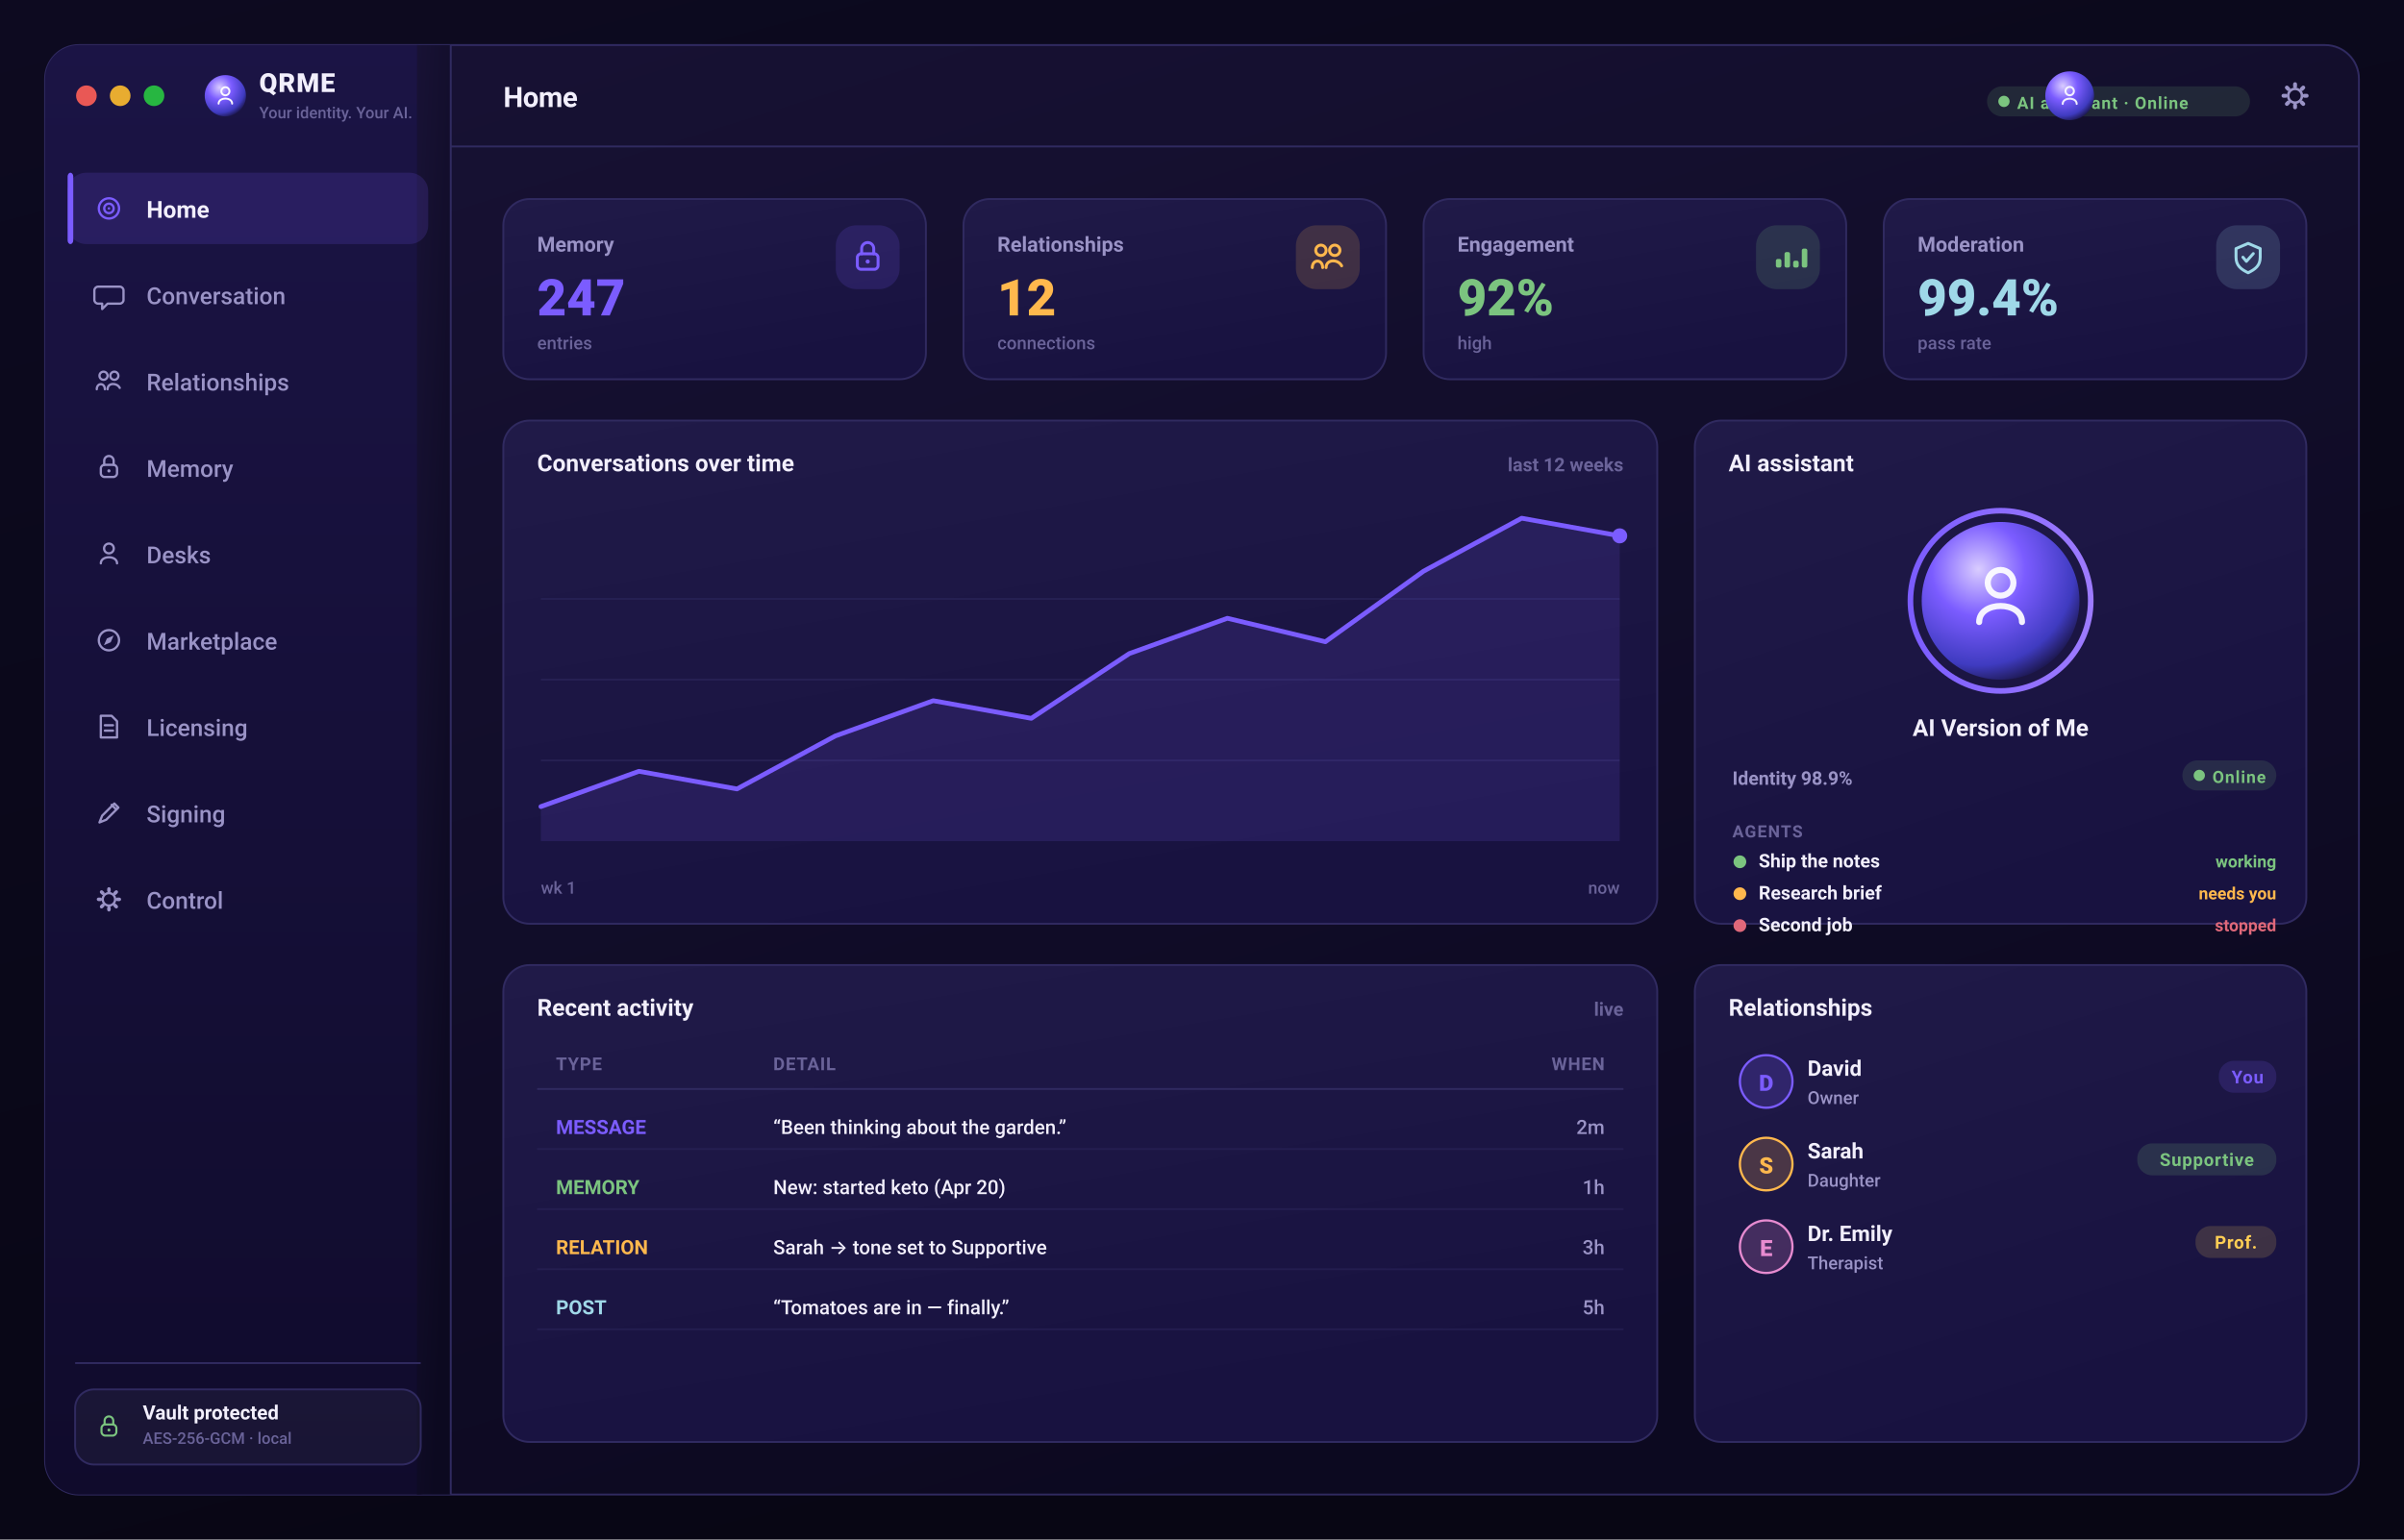
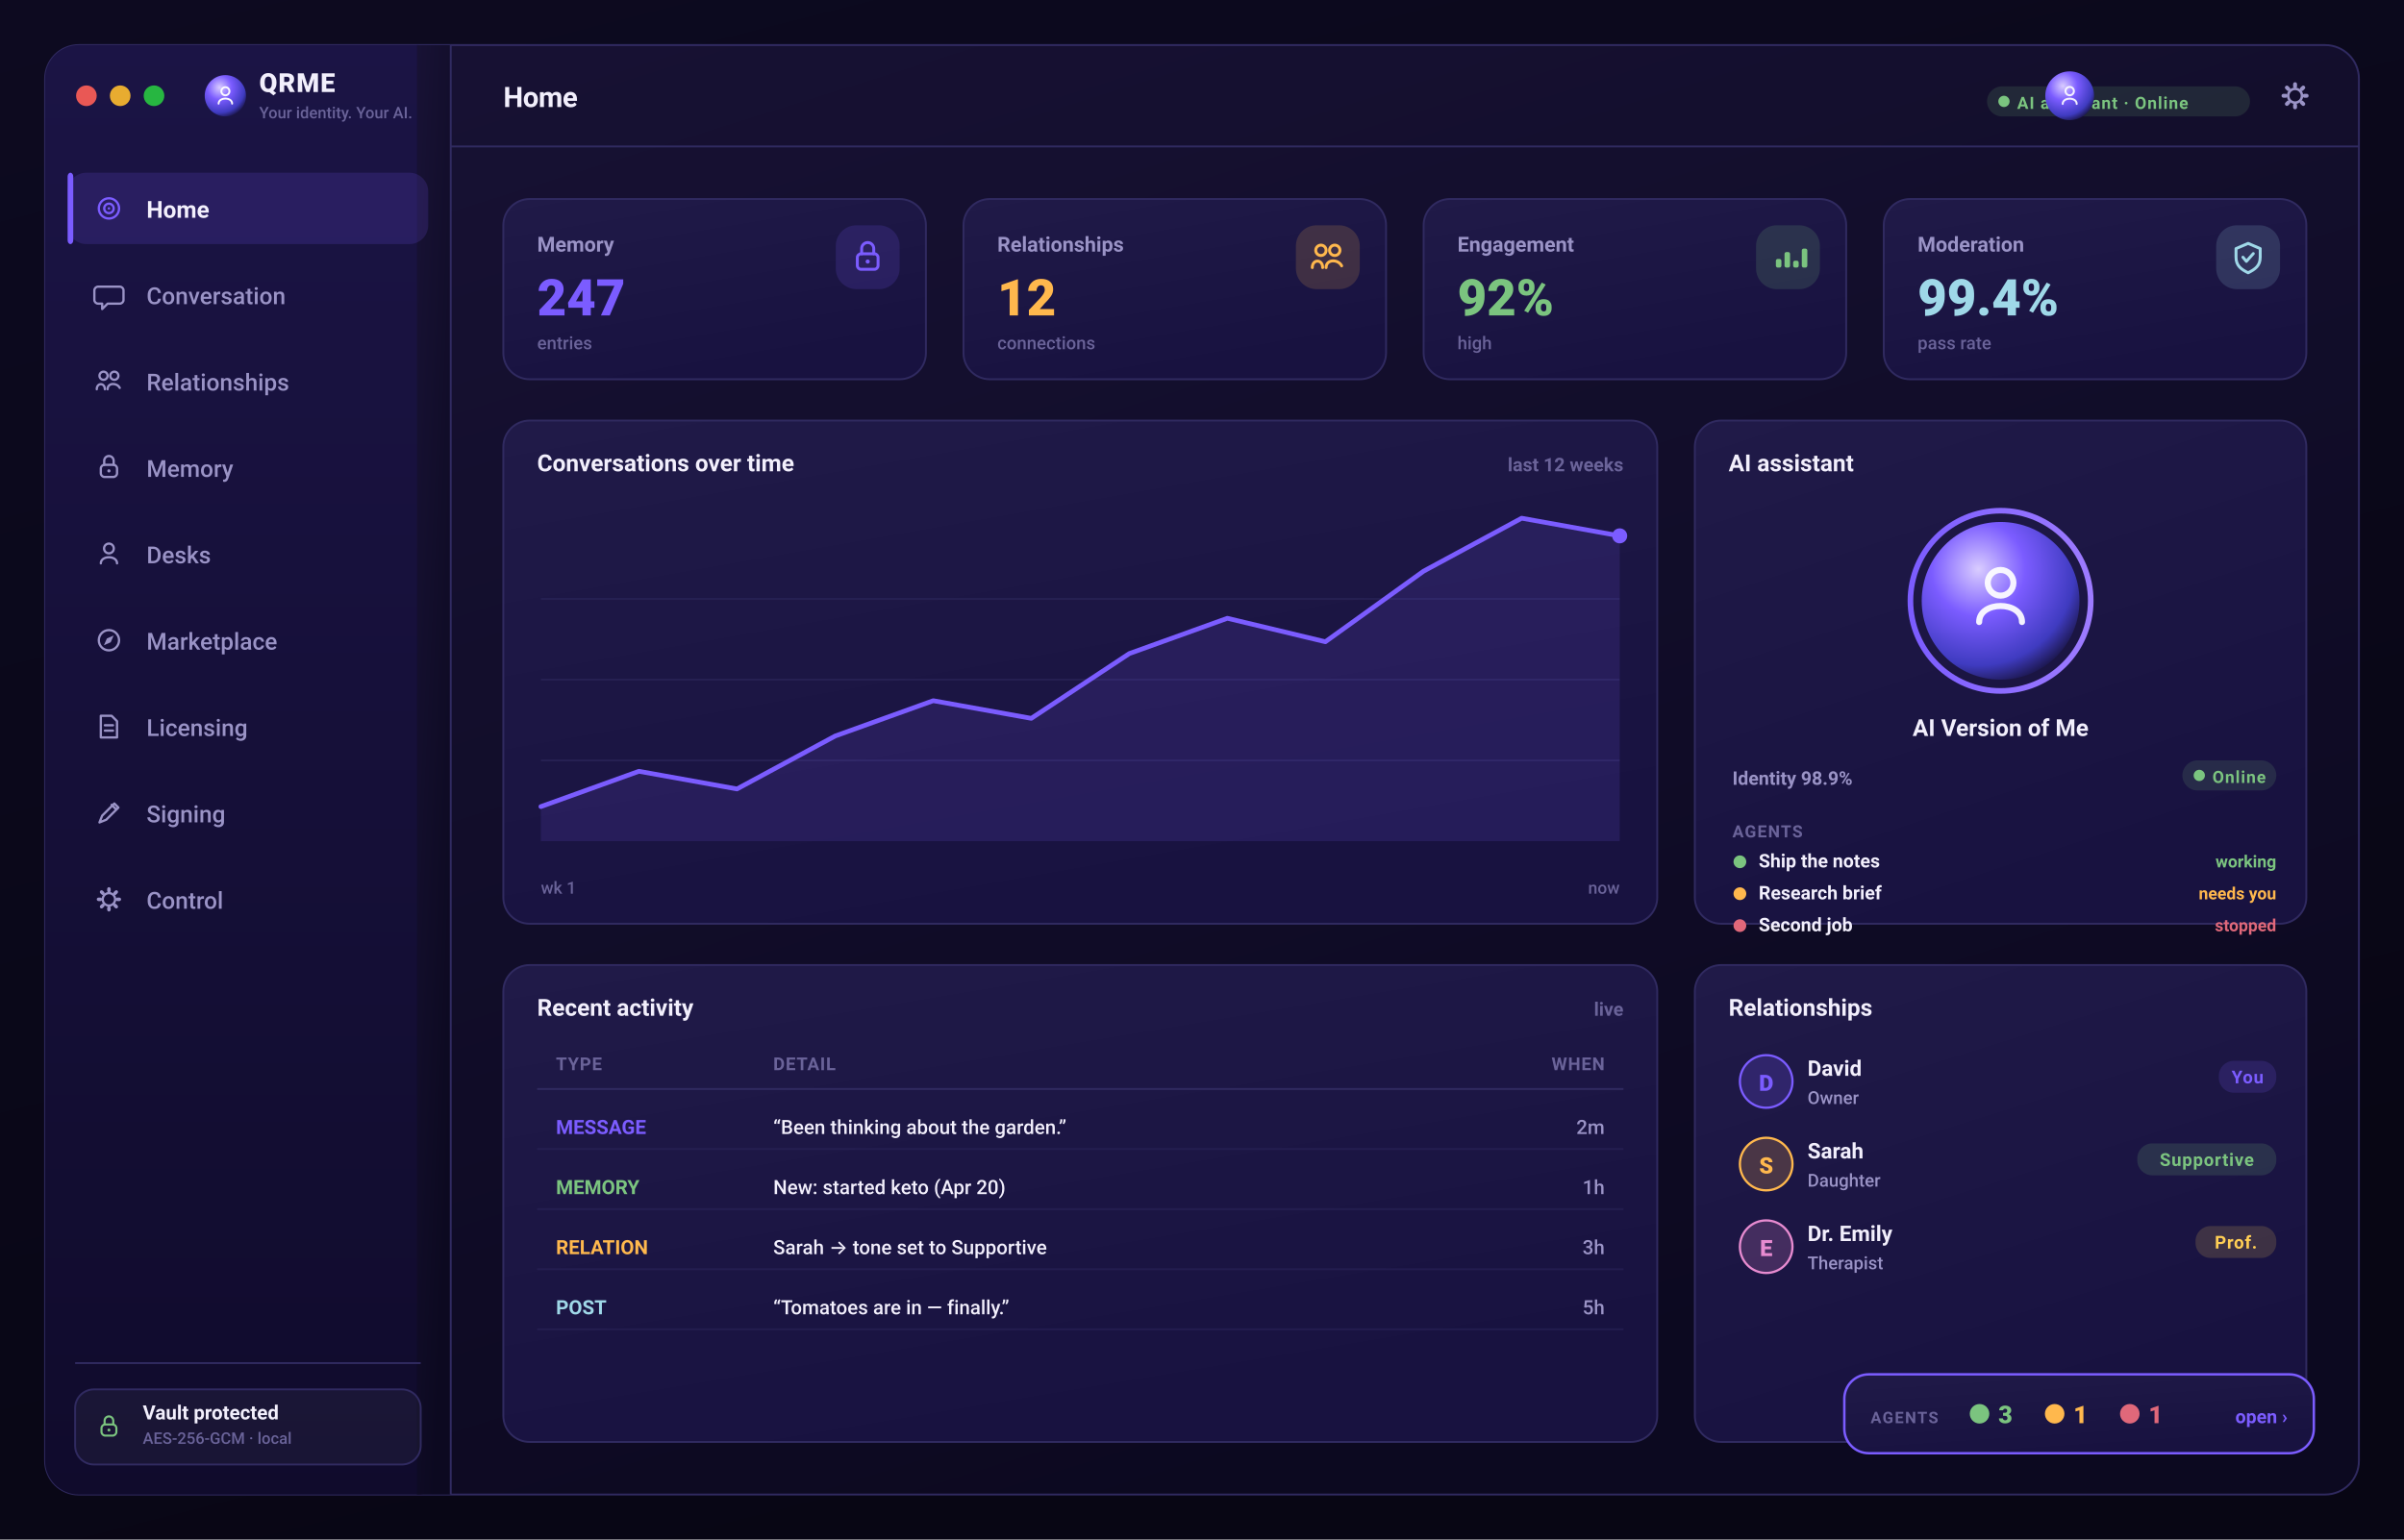
<svg xmlns="http://www.w3.org/2000/svg" width="1280" height="820" viewBox="0 0 1280 820" role="img" aria-label="QRME — Home">
  <defs>
    <linearGradient id="gPage" x1="0" y1="0" x2="0.4" y2="1">
      <stop offset="0" stop-color="#0d0a20" />
      <stop offset="1" stop-color="#080614" />
    </linearGradient>
    <linearGradient id="gScr" x1="0" y1="0" x2="0.5" y2="1">
      <stop offset="0" stop-color="#181235" />
      <stop offset="1" stop-color="#0c0920" />
    </linearGradient>
    <linearGradient id="gSide" x1="0" y1="0" x2="0" y2="1">
      <stop offset="0" stop-color="#1b1445" />
      <stop offset="1" stop-color="#100b2c" />
    </linearGradient>
    <linearGradient id="gCard" x1="0" y1="0" x2="0.4" y2="1">
      <stop offset="0" stop-color="#201a48" />
      <stop offset="1" stop-color="#181240" />
    </linearGradient>
    <linearGradient id="gBrand" x1="0" y1="0" x2="1" y2="0">
      <stop offset="0" stop-color="#7b5cff" />
      <stop offset="1" stop-color="#9d7bff" />
    </linearGradient>
    <linearGradient id="gAmber" x1="0" y1="0" x2="1" y2="0">
      <stop offset="0" stop-color="#ffb84d" />
      <stop offset="1" stop-color="#ffd27a" />
    </linearGradient>
    <radialGradient id="orb" cx="36%" cy="30%" r="78%">
      <stop offset="0" stop-color="#d9ccff" />
      <stop offset="38%" stop-color="#7b5cff" />
      <stop offset="78%" stop-color="#3f3bc0" />
      <stop offset="100%" stop-color="#140f34" />
    </radialGradient>
  </defs>
  <rect x="0.0" y="0.0" width="1280.0" height="820.0" rx="0" fill="url(#gPage)" />
  <rect x="24" y="24" width="1232" height="772" rx="18" fill="url(#gScr)" stroke="#302a60" stroke-width="1" />
  <rect x="24.0" y="24.0" width="216.0" height="772.0" rx="18" fill="url(#gSide)" />
  <rect x="222.0" y="24.0" width="18.0" height="772.0" rx="0" fill="url(#gScr)" />
  <line x1="240" y1="24" x2="240" y2="796" stroke="#302a60" stroke-width="1" />
  <line x1="240" y1="78" x2="1256" y2="78" stroke="#302a60" stroke-width="1" />
  <circle cx="46" cy="51" r="5.5" fill="#ff5f57" opacity="0.9" />
  <circle cx="64" cy="51" r="5.5" fill="#febc2e" opacity="0.9" />
  <circle cx="82" cy="51" r="5.5" fill="#28c840" opacity="0.9" />
  <circle cx="120" cy="51" r="11" fill="url(#orb)" />
  <circle cx="120" cy="48.6" r="2.16" fill="none" stroke="rgba(255,255,255,0.95)" stroke-width="1.02" stroke-linecap="round" stroke-linejoin="round" />
  <path d="M116.4 55.2 c0 -3.6 7.2 -3.6 7.2 0" fill="none" stroke="rgba(255,255,255,0.95)" stroke-width="1.02" stroke-linecap="round" stroke-linejoin="round" />
  <text x="138.0" y="49.0" font-family="-apple-system,BlinkMacSystemFont,'SF Pro Display','SF Pro Text','Segoe UI',Roboto,system-ui,sans-serif" font-size="14" font-weight="800" fill="#f2effc" text-anchor="start" letter-spacing="0.5">QRME</text>
  <text x="138.0" y="63.0" font-family="-apple-system,BlinkMacSystemFont,'SF Pro Display','SF Pro Text','Segoe UI',Roboto,system-ui,sans-serif" font-size="8.5" font-weight="500" fill="#6a6399" text-anchor="start">Your identity. Your AI.</text>
  <text x="268.0" y="57.0" font-family="-apple-system,BlinkMacSystemFont,'SF Pro Display','SF Pro Text','Segoe UI',Roboto,system-ui,sans-serif" font-size="15" font-weight="700" fill="#f2effc" text-anchor="start" letter-spacing="-0.2">Home</text>
  <rect x="1220.96" y="43.8" width="2.08" height="3.2" rx="1" transform="rotate(0 1222 51)" fill="#9a93c6" />
  <rect x="1220.96" y="43.8" width="2.08" height="3.2" rx="1" transform="rotate(45 1222 51)" fill="#9a93c6" />
  <rect x="1220.96" y="43.8" width="2.08" height="3.2" rx="1" transform="rotate(90 1222 51)" fill="#9a93c6" />
  <rect x="1220.96" y="43.8" width="2.08" height="3.2" rx="1" transform="rotate(135 1222 51)" fill="#9a93c6" />
  <rect x="1220.96" y="43.8" width="2.08" height="3.2" rx="1" transform="rotate(180 1222 51)" fill="#9a93c6" />
  <rect x="1220.96" y="43.8" width="2.08" height="3.2" rx="1" transform="rotate(225 1222 51)" fill="#9a93c6" />
  <rect x="1220.96" y="43.8" width="2.08" height="3.2" rx="1" transform="rotate(270 1222 51)" fill="#9a93c6" />
  <rect x="1220.96" y="43.8" width="2.08" height="3.2" rx="1" transform="rotate(315 1222 51)" fill="#9a93c6" />
  <circle cx="1222" cy="51" r="3.68" fill="none" stroke="#9a93c6" stroke-width="1.36" stroke-linecap="round" stroke-linejoin="round" />
  <rect x="1058.0" y="46.0" width="140.0" height="16.0" rx="8" fill="rgba(123,196,127,0.14)" />
  <circle cx="1067.0" cy="54" r="3" fill="#7bc47f" />
  <text x="1074.0" y="58.0" font-family="-apple-system,BlinkMacSystemFont,'SF Pro Display','SF Pro Text','Segoe UI',Roboto,system-ui,sans-serif" font-size="9" font-weight="700" fill="#7bc47f" text-anchor="start" letter-spacing="0.5">AI assistant · Online</text>
  <circle cx="1102" cy="51" r="13" fill="url(#orb)" />
  <circle cx="1102" cy="48.52" r="2.232" fill="none" stroke="rgba(255,255,255,0.9)" stroke-width="1.05" stroke-linecap="round" stroke-linejoin="round" />
  <path d="M1098.28 55.34 c0 -3.72 7.44 -3.72 7.44 0" fill="none" stroke="rgba(255,255,255,0.9)" stroke-width="1.05" stroke-linecap="round" stroke-linejoin="round" />
  <rect x="36.0" y="92.0" width="192.0" height="38.0" rx="10" fill="rgba(123,92,255,0.16)" />
  <rect x="36.0" y="92.0" width="3.0" height="38.0" rx="2" fill="#7b5cff" />
  <circle cx="58" cy="111" r="5.4" fill="none" stroke="#7b5cff" stroke-width="1.22" stroke-linecap="round" stroke-linejoin="round" />
  <circle cx="58" cy="111" r="2.52" fill="none" stroke="#7b5cff" stroke-width="1.22" stroke-linecap="round" stroke-linejoin="round" />
  <circle cx="58" cy="111" r="0.648" fill="#7b5cff" />
  <text x="78.0" y="116.0" font-family="-apple-system,BlinkMacSystemFont,'SF Pro Display','SF Pro Text','Segoe UI',Roboto,system-ui,sans-serif" font-size="12.5" font-weight="650" fill="#f2effc" text-anchor="start">Home</text>
  <path d="M52.24 152.68 h11.52 a2 2 0 0 1 2 2 v5.04 a2 2 0 0 1 -2 2 h-6.48 l-2.88 2.88 v-2.88 h-2.16 a2 2 0 0 1 -2 -2 v-5.04 a2 2 0 0 1 2 -2 Z" fill="none" stroke="#9a93c6" stroke-width="1.22" stroke-linecap="round" stroke-linejoin="round" />
  <text x="78.0" y="162.0" font-family="-apple-system,BlinkMacSystemFont,'SF Pro Display','SF Pro Text','Segoe UI',Roboto,system-ui,sans-serif" font-size="12.5" font-weight="500" fill="#9a93c6" text-anchor="start">Conversation</text>
  <circle cx="55.12" cy="200.12" r="2.16" fill="none" stroke="#9a93c6" stroke-width="1.22" stroke-linecap="round" stroke-linejoin="round" />
  <circle cx="60.88" cy="200.12" r="2.16" fill="none" stroke="#9a93c6" stroke-width="1.22" stroke-linecap="round" stroke-linejoin="round" />
  <path d="M51.52 207.32 c0 -3.6 4.32 -3.6 4.32 0 M57.28 207.32 c0 -3.6 5.04 -3.6 6.48 -0.72" fill="none" stroke="#9a93c6" stroke-width="1.22" stroke-linecap="round" stroke-linejoin="round" />
  <text x="78.0" y="208.0" font-family="-apple-system,BlinkMacSystemFont,'SF Pro Display','SF Pro Text','Segoe UI',Roboto,system-ui,sans-serif" font-size="12.5" font-weight="500" fill="#9a93c6" text-anchor="start">Relationships</text>
  <rect x="53.68" y="247.56" width="8.64" height="6.48" rx="2" fill="none" stroke="#9a93c6" stroke-width="1.22" stroke-linecap="round" stroke-linejoin="round" />
  <path d="M55.48 247.56 v-2.16 a2.52 2.52 0 0 1 5.04 0 v2.16" fill="none" stroke="#9a93c6" stroke-width="1.22" stroke-linecap="round" stroke-linejoin="round" />
  <circle cx="58" cy="250.8" r="0.864" fill="#9a93c6" />
  <text x="78.0" y="254.0" font-family="-apple-system,BlinkMacSystemFont,'SF Pro Display','SF Pro Text','Segoe UI',Roboto,system-ui,sans-serif" font-size="12.5" font-weight="500" fill="#9a93c6" text-anchor="start">Memory</text>
  <circle cx="58" cy="292.12" r="2.592" fill="none" stroke="#9a93c6" stroke-width="1.22" stroke-linecap="round" stroke-linejoin="round" />
  <path d="M53.68 300.04 c0 -4.32 8.64 -4.32 8.64 0" fill="none" stroke="#9a93c6" stroke-width="1.22" stroke-linecap="round" stroke-linejoin="round" />
  <text x="78.0" y="300.0" font-family="-apple-system,BlinkMacSystemFont,'SF Pro Display','SF Pro Text','Segoe UI',Roboto,system-ui,sans-serif" font-size="12.5" font-weight="500" fill="#9a93c6" text-anchor="start">Desks</text>
  <circle cx="58" cy="341" r="5.4" fill="none" stroke="#9a93c6" stroke-width="1.22" stroke-linecap="round" stroke-linejoin="round" />
  <path d="M60.52 338.48 l-1.584 3.6 -3.6 1.584 1.584 -3.6 Z" fill="#9a93c6" />
  <text x="78.0" y="346.0" font-family="-apple-system,BlinkMacSystemFont,'SF Pro Display','SF Pro Text','Segoe UI',Roboto,system-ui,sans-serif" font-size="12.5" font-weight="500" fill="#9a93c6" text-anchor="start">Marketplace</text>
  <path d="M53.68 381.24 h5.76 l2.88 2.88 v8.64 h-8.64 Z" fill="none" stroke="#9a93c6" stroke-width="1.22" stroke-linecap="round" stroke-linejoin="round" />
  <path d="M55.84 386.28 h4.32 M55.84 389.16 h4.32" fill="none" stroke="#9a93c6" stroke-width="1.22" stroke-linecap="round" stroke-linejoin="round" />
  <text x="78.0" y="392.0" font-family="-apple-system,BlinkMacSystemFont,'SF Pro Display','SF Pro Text','Segoe UI',Roboto,system-ui,sans-serif" font-size="12.5" font-weight="500" fill="#9a93c6" text-anchor="start">Licensing</text>
  <path d="M52.96 438.04 l1.44 -3.6 6.48 -6.48 2.16 2.16 -6.48 6.48 -3.6 1.44 Z" fill="none" stroke="#9a93c6" stroke-width="1.22" stroke-linecap="round" stroke-linejoin="round" />
  <path d="M59.44 428.68 l2.16 2.16" fill="none" stroke="#9a93c6" stroke-width="1.22" stroke-linecap="round" stroke-linejoin="round" />
  <text x="78.0" y="438.0" font-family="-apple-system,BlinkMacSystemFont,'SF Pro Display','SF Pro Text','Segoe UI',Roboto,system-ui,sans-serif" font-size="12.5" font-weight="500" fill="#9a93c6" text-anchor="start">Signing</text>
  <rect x="57.064" y="472.52" width="1.872" height="2.88" rx="1" transform="rotate(0 58 479)" fill="#9a93c6" />
  <rect x="57.064" y="472.52" width="1.872" height="2.88" rx="1" transform="rotate(45 58 479)" fill="#9a93c6" />
  <rect x="57.064" y="472.52" width="1.872" height="2.88" rx="1" transform="rotate(90 58 479)" fill="#9a93c6" />
  <rect x="57.064" y="472.52" width="1.872" height="2.88" rx="1" transform="rotate(135 58 479)" fill="#9a93c6" />
  <rect x="57.064" y="472.52" width="1.872" height="2.88" rx="1" transform="rotate(180 58 479)" fill="#9a93c6" />
  <rect x="57.064" y="472.52" width="1.872" height="2.88" rx="1" transform="rotate(225 58 479)" fill="#9a93c6" />
  <rect x="57.064" y="472.52" width="1.872" height="2.88" rx="1" transform="rotate(270 58 479)" fill="#9a93c6" />
  <rect x="57.064" y="472.52" width="1.872" height="2.88" rx="1" transform="rotate(315 58 479)" fill="#9a93c6" />
  <circle cx="58" cy="479" r="3.312" fill="none" stroke="#9a93c6" stroke-width="1.22" stroke-linecap="round" stroke-linejoin="round" />
  <text x="78.0" y="484.0" font-family="-apple-system,BlinkMacSystemFont,'SF Pro Display','SF Pro Text','Segoe UI',Roboto,system-ui,sans-serif" font-size="12.5" font-weight="500" fill="#9a93c6" text-anchor="start">Control</text>
  <line x1="40" y1="726" x2="224" y2="726" stroke="#302a60" stroke-width="1" />
  <rect x="40.0" y="740.0" width="184.0" height="40.0" rx="10" fill="rgba(255,255,255,0.04)" stroke="#302a60" stroke-width="1" />
  <rect x="54.04" y="758.68" width="7.92" height="5.94" rx="2" fill="none" stroke="#7bc47f" stroke-width="1.12" stroke-linecap="round" stroke-linejoin="round" />
  <path d="M55.69 758.68 v-1.98 a2.31 2.31 0 0 1 4.62 0 v1.98" fill="none" stroke="#7bc47f" stroke-width="1.12" stroke-linecap="round" stroke-linejoin="round" />
  <circle cx="58" cy="761.65" r="0.792" fill="#7bc47f" />
  <text x="76.0" y="756.0" font-family="-apple-system,BlinkMacSystemFont,'SF Pro Display','SF Pro Text','Segoe UI',Roboto,system-ui,sans-serif" font-size="10.5" font-weight="650" fill="#f2effc" text-anchor="start">Vault protected</text>
  <text x="76.0" y="769.0" font-family="-apple-system,BlinkMacSystemFont,'SF Pro Display','SF Pro Text','Segoe UI',Roboto,system-ui,sans-serif" font-size="8.5" font-weight="500" fill="#6a6399" text-anchor="start">AES-256-GCM · local</text>
  <rect x="268.0" y="106.0" width="225.0" height="96.0" rx="14" fill="url(#gCard)" stroke="#302a60" stroke-width="1" />
  <text x="286.0" y="134.0" font-family="-apple-system,BlinkMacSystemFont,'SF Pro Display','SF Pro Text','Segoe UI',Roboto,system-ui,sans-serif" font-size="11" font-weight="600" fill="#9a93c6" text-anchor="start">Memory</text>
  <text x="286.0" y="168.0" font-family="-apple-system,BlinkMacSystemFont,'SF Pro Display','SF Pro Text','Segoe UI',Roboto,system-ui,sans-serif" font-size="27" font-weight="800" fill="#7b5cff" text-anchor="start">247</text>
  <text x="286.0" y="186.0" font-family="-apple-system,BlinkMacSystemFont,'SF Pro Display','SF Pro Text','Segoe UI',Roboto,system-ui,sans-serif" font-size="9.5" font-weight="500" fill="#6a6399" text-anchor="start">entries</text>
  <rect x="445.0" y="120.0" width="34.0" height="34.0" rx="11" fill="rgba(123,92,255,0.16)" />
  <rect x="456.48" y="135.16" width="11.04" height="8.28" rx="2" fill="none" stroke="#7b5cff" stroke-width="1.56" stroke-linecap="round" stroke-linejoin="round" />
  <path d="M458.78 135.16 v-2.76 a3.22 3.22 0 0 1 6.44 0 v2.76" fill="none" stroke="#7b5cff" stroke-width="1.56" stroke-linecap="round" stroke-linejoin="round" />
  <circle cx="462.0" cy="139.3" r="1.104" fill="#7b5cff" />
  <rect x="513.0" y="106.0" width="225.0" height="96.0" rx="14" fill="url(#gCard)" stroke="#302a60" stroke-width="1" />
  <text x="531.0" y="134.0" font-family="-apple-system,BlinkMacSystemFont,'SF Pro Display','SF Pro Text','Segoe UI',Roboto,system-ui,sans-serif" font-size="11" font-weight="600" fill="#9a93c6" text-anchor="start">Relationships</text>
  <text x="531.0" y="168.0" font-family="-apple-system,BlinkMacSystemFont,'SF Pro Display','SF Pro Text','Segoe UI',Roboto,system-ui,sans-serif" font-size="27" font-weight="800" fill="#ffb84d" text-anchor="start">12</text>
  <text x="531.0" y="186.0" font-family="-apple-system,BlinkMacSystemFont,'SF Pro Display','SF Pro Text','Segoe UI',Roboto,system-ui,sans-serif" font-size="9.5" font-weight="500" fill="#6a6399" text-anchor="start">connections</text>
  <rect x="690.0" y="120.0" width="34.0" height="34.0" rx="11" fill="rgba(255,184,77,0.16)" />
  <circle cx="703.32" cy="133.32" r="2.76" fill="none" stroke="#ffb84d" stroke-width="1.56" stroke-linecap="round" stroke-linejoin="round" />
  <circle cx="710.68" cy="133.32" r="2.76" fill="none" stroke="#ffb84d" stroke-width="1.56" stroke-linecap="round" stroke-linejoin="round" />
  <path d="M698.72 142.52 c0 -4.6 5.52 -4.6 5.52 0 M706.08 142.52 c0 -4.6 6.44 -4.6 8.28 -0.92" fill="none" stroke="#ffb84d" stroke-width="1.56" stroke-linecap="round" stroke-linejoin="round" />
  <rect x="758.0" y="106.0" width="225.0" height="96.0" rx="14" fill="url(#gCard)" stroke="#302a60" stroke-width="1" />
  <text x="776.0" y="134.0" font-family="-apple-system,BlinkMacSystemFont,'SF Pro Display','SF Pro Text','Segoe UI',Roboto,system-ui,sans-serif" font-size="11" font-weight="600" fill="#9a93c6" text-anchor="start">Engagement</text>
  <text x="776.0" y="168.0" font-family="-apple-system,BlinkMacSystemFont,'SF Pro Display','SF Pro Text','Segoe UI',Roboto,system-ui,sans-serif" font-size="27" font-weight="800" fill="#7bc47f" text-anchor="start">92%</text>
  <text x="776.0" y="186.0" font-family="-apple-system,BlinkMacSystemFont,'SF Pro Display','SF Pro Text','Segoe UI',Roboto,system-ui,sans-serif" font-size="9.5" font-weight="500" fill="#6a6399" text-anchor="start">high</text>
  <rect x="935.0" y="120.0" width="34.0" height="34.0" rx="11" fill="rgba(123,196,127,0.16)" />
  <rect x="945.56" y="137.92" width="2.944" height="4.6" rx="1" fill="#7bc47f" />
  <rect x="950.16" y="134.24" width="2.944" height="8.28" rx="1" fill="#7bc47f" />
  <rect x="954.76" y="138.84" width="2.944" height="3.68" rx="1" fill="#7bc47f" />
  <rect x="959.36" y="132.4" width="2.944" height="10.12" rx="1" fill="#7bc47f" />
  <rect x="1003.0" y="106.0" width="225.0" height="96.0" rx="14" fill="url(#gCard)" stroke="#302a60" stroke-width="1" />
  <text x="1021.0" y="134.0" font-family="-apple-system,BlinkMacSystemFont,'SF Pro Display','SF Pro Text','Segoe UI',Roboto,system-ui,sans-serif" font-size="11" font-weight="600" fill="#9a93c6" text-anchor="start">Moderation</text>
  <text x="1021.0" y="168.0" font-family="-apple-system,BlinkMacSystemFont,'SF Pro Display','SF Pro Text','Segoe UI',Roboto,system-ui,sans-serif" font-size="27" font-weight="800" fill="#9fd8e8" text-anchor="start">99.4%</text>
  <text x="1021.0" y="186.0" font-family="-apple-system,BlinkMacSystemFont,'SF Pro Display','SF Pro Text','Segoe UI',Roboto,system-ui,sans-serif" font-size="9.5" font-weight="500" fill="#6a6399" text-anchor="start">pass rate</text>
  <rect x="1180.0" y="120.0" width="34.0" height="34.0" rx="11" fill="rgba(159,216,232,0.16)" />
  <path d="M1197.0 129.64 l6.44 2.76 v4.6 c0 4.6 -2.76 6.44 -6.44 8.28 c-3.68 -1.84 -6.44 -3.68 -6.44 -8.28 v-4.6 Z" fill="none" stroke="#9fd8e8" stroke-width="1.56" stroke-linecap="round" stroke-linejoin="round" />
  <path d="M1194.24 137 l1.84 2.208 3.68 -4.14" fill="none" stroke="#9fd8e8" stroke-width="1.56" stroke-linecap="round" stroke-linejoin="round" />
  <rect x="268.0" y="224.0" width="614.4" height="268.0" rx="14" fill="url(#gCard)" stroke="#302a60" stroke-width="1" />
  <text x="286.0" y="251.0" font-family="-apple-system,BlinkMacSystemFont,'SF Pro Display','SF Pro Text','Segoe UI',Roboto,system-ui,sans-serif" font-size="12.5" font-weight="700" fill="#f2effc" text-anchor="start">Conversations over time</text>
  <text x="864.4" y="251.0" font-family="-apple-system,BlinkMacSystemFont,'SF Pro Display','SF Pro Text','Segoe UI',Roboto,system-ui,sans-serif" font-size="10" font-weight="600" fill="#6a6399" text-anchor="end">last 12 weeks</text>
  <line x1="288" y1="319.0" x2="862.4" y2="319.0" stroke="rgba(48,42,96,0.5)" stroke-width="1" />
  <line x1="288" y1="362.0" x2="862.4" y2="362.0" stroke="rgba(48,42,96,0.5)" stroke-width="1" />
  <line x1="288" y1="405.0" x2="862.4" y2="405.0" stroke="rgba(48,42,96,0.5)" stroke-width="1" />
  <polygon points="288,448 288.0,429.6 340.2,410.8 392.4,420.2 444.7,392.0 496.9,373.2 549.1,382.6 601.3,348.1 653.5,329.3 705.7,341.8 758.0,304.2 810.2,276.0 862.4,285.4 862.4,448" fill="rgba(123,92,255,0.13)" />
  <polyline points="288.0,429.6 340.2,410.8 392.4,420.2 444.7,392.0 496.9,373.2 549.1,382.6 601.3,348.1 653.5,329.3 705.7,341.8 758.0,304.2 810.2,276.0 862.4,285.4" fill="none" stroke="#7b5cff" stroke-width="2.5" stroke-linejoin="round" stroke-linecap="round" />
  <circle cx="862.4" cy="285.4" r="4" fill="#7b5cff" />
  <text x="288.0" y="476.0" font-family="-apple-system,BlinkMacSystemFont,'SF Pro Display','SF Pro Text','Segoe UI',Roboto,system-ui,sans-serif" font-size="9" font-weight="500" fill="#6a6399" text-anchor="start">wk 1</text>
  <text x="862.4" y="476.0" font-family="-apple-system,BlinkMacSystemFont,'SF Pro Display','SF Pro Text','Segoe UI',Roboto,system-ui,sans-serif" font-size="9" font-weight="500" fill="#6a6399" text-anchor="end">now</text>
  <rect x="902.4" y="224.0" width="325.6" height="268.0" rx="14" fill="url(#gCard)" stroke="#302a60" stroke-width="1" />
  <text x="920.4" y="251.0" font-family="-apple-system,BlinkMacSystemFont,'SF Pro Display','SF Pro Text','Segoe UI',Roboto,system-ui,sans-serif" font-size="12.5" font-weight="700" fill="#f2effc" text-anchor="start">AI assistant</text>
  <circle cx="1065.2" cy="320" r="42" fill="url(#orb)" />
  <circle cx="1065.2" cy="310.4" r="6.84" fill="none" stroke="rgba(255,255,255,0.92)" stroke-width="3.23" stroke-linecap="round" stroke-linejoin="round" />
  <path d="M1053.8 331.3 c0 -11.4 22.8 -11.4 22.8 0" fill="none" stroke="rgba(255,255,255,0.92)" stroke-width="3.23" stroke-linecap="round" stroke-linejoin="round" />
  <circle cx="1065.2" cy="320" r="48" fill="none" stroke="url(#gBrand)" stroke-width="3" />
  <text x="1065.2" y="392.0" font-family="-apple-system,BlinkMacSystemFont,'SF Pro Display','SF Pro Text','Segoe UI',Roboto,system-ui,sans-serif" font-size="12.5" font-weight="700" fill="#f2effc" text-anchor="middle">AI Version of Me</text>
  <text x="922.4" y="418.0" font-family="-apple-system,BlinkMacSystemFont,'SF Pro Display','SF Pro Text','Segoe UI',Roboto,system-ui,sans-serif" font-size="10" font-weight="600" fill="#9a93c6" text-anchor="start">Identity 98.9%</text>
  <rect x="1162.0" y="405.0" width="50.0" height="16.0" rx="8" fill="rgba(123,196,127,0.14)" />
  <circle cx="1171.0" cy="413" r="3" fill="#7bc47f" />
  <text x="1178.0" y="417.0" font-family="-apple-system,BlinkMacSystemFont,'SF Pro Display','SF Pro Text','Segoe UI',Roboto,system-ui,sans-serif" font-size="9" font-weight="700" fill="#7bc47f" text-anchor="start" letter-spacing="0.5">Online</text>
  <text x="922.4" y="446.0" font-family="-apple-system,BlinkMacSystemFont,'SF Pro Display','SF Pro Text','Segoe UI',Roboto,system-ui,sans-serif" font-size="9" font-weight="700" fill="#6a6399" text-anchor="start" letter-spacing="0.6">AGENTS</text>
  <circle cx="926.4" cy="459" r="3.4" fill="#7bc47f" />
  <text x="936.4" y="462.0" font-family="-apple-system,BlinkMacSystemFont,'SF Pro Display','SF Pro Text','Segoe UI',Roboto,system-ui,sans-serif" font-size="10" font-weight="600" fill="#f2effc" text-anchor="start">Ship the notes</text>
  <text x="1212.0" y="462.0" font-family="-apple-system,BlinkMacSystemFont,'SF Pro Display','SF Pro Text','Segoe UI',Roboto,system-ui,sans-serif" font-size="9" font-weight="700" fill="#7bc47f" text-anchor="end">working</text>
  <circle cx="926.4" cy="476" r="3.4" fill="#ffb84d" />
  <text x="936.4" y="479.0" font-family="-apple-system,BlinkMacSystemFont,'SF Pro Display','SF Pro Text','Segoe UI',Roboto,system-ui,sans-serif" font-size="10" font-weight="600" fill="#f2effc" text-anchor="start">Research brief</text>
  <text x="1212.0" y="479.0" font-family="-apple-system,BlinkMacSystemFont,'SF Pro Display','SF Pro Text','Segoe UI',Roboto,system-ui,sans-serif" font-size="9" font-weight="700" fill="#ffb84d" text-anchor="end">needs you</text>
  <circle cx="926.4" cy="493" r="3.4" fill="#e0687a" />
  <text x="936.4" y="496.0" font-family="-apple-system,BlinkMacSystemFont,'SF Pro Display','SF Pro Text','Segoe UI',Roboto,system-ui,sans-serif" font-size="10" font-weight="600" fill="#f2effc" text-anchor="start">Second job</text>
  <text x="1212.0" y="496.0" font-family="-apple-system,BlinkMacSystemFont,'SF Pro Display','SF Pro Text','Segoe UI',Roboto,system-ui,sans-serif" font-size="9" font-weight="700" fill="#e0687a" text-anchor="end">stopped</text>
  <rect x="268.0" y="514.0" width="614.4" height="254.0" rx="14" fill="url(#gCard)" stroke="#302a60" stroke-width="1" />
  <text x="286.0" y="541.0" font-family="-apple-system,BlinkMacSystemFont,'SF Pro Display','SF Pro Text','Segoe UI',Roboto,system-ui,sans-serif" font-size="12.5" font-weight="700" fill="#f2effc" text-anchor="start">Recent activity</text>
  <text x="864.4" y="541.0" font-family="-apple-system,BlinkMacSystemFont,'SF Pro Display','SF Pro Text','Segoe UI',Roboto,system-ui,sans-serif" font-size="10" font-weight="600" fill="#6a6399" text-anchor="end">live</text>
  <text x="296.0" y="570.0" font-family="-apple-system,BlinkMacSystemFont,'SF Pro Display','SF Pro Text','Segoe UI',Roboto,system-ui,sans-serif" font-size="9.5" font-weight="700" fill="#6a6399" text-anchor="start" letter-spacing="0.4">TYPE</text>
  <text x="411.7" y="570.0" font-family="-apple-system,BlinkMacSystemFont,'SF Pro Display','SF Pro Text','Segoe UI',Roboto,system-ui,sans-serif" font-size="9.5" font-weight="700" fill="#6a6399" text-anchor="start" letter-spacing="0.4">DETAIL</text>
  <text x="854.4" y="570.0" font-family="-apple-system,BlinkMacSystemFont,'SF Pro Display','SF Pro Text','Segoe UI',Roboto,system-ui,sans-serif" font-size="9.5" font-weight="700" fill="#6a6399" text-anchor="end" letter-spacing="0.4">WHEN</text>
  <line x1="286" y1="580" x2="864.4" y2="580" stroke="#302a60" stroke-width="1" />
  <text x="296.0" y="604.0" font-family="-apple-system,BlinkMacSystemFont,'SF Pro Display','SF Pro Text','Segoe UI',Roboto,system-ui,sans-serif" font-size="10.5" font-weight="700" fill="#7b5cff" text-anchor="start">MESSAGE</text>
  <text x="411.7" y="604.0" font-family="-apple-system,BlinkMacSystemFont,'SF Pro Display','SF Pro Text','Segoe UI',Roboto,system-ui,sans-serif" font-size="10.5" font-weight="500" fill="#f2effc" text-anchor="start">“Been thinking about the garden.”</text>
  <text x="854.4" y="604.0" font-family="-apple-system,BlinkMacSystemFont,'SF Pro Display','SF Pro Text','Segoe UI',Roboto,system-ui,sans-serif" font-size="10.5" font-weight="500" fill="#9a93c6" text-anchor="end">2m</text>
  <line x1="286" y1="612" x2="864.4" y2="612" stroke="rgba(48,42,96,0.45)" stroke-width="1" />
  <text x="296.0" y="636.0" font-family="-apple-system,BlinkMacSystemFont,'SF Pro Display','SF Pro Text','Segoe UI',Roboto,system-ui,sans-serif" font-size="10.5" font-weight="700" fill="#7bc47f" text-anchor="start">MEMORY</text>
  <text x="411.7" y="636.0" font-family="-apple-system,BlinkMacSystemFont,'SF Pro Display','SF Pro Text','Segoe UI',Roboto,system-ui,sans-serif" font-size="10.5" font-weight="500" fill="#f2effc" text-anchor="start">New: started keto (Apr 20)</text>
  <text x="854.4" y="636.0" font-family="-apple-system,BlinkMacSystemFont,'SF Pro Display','SF Pro Text','Segoe UI',Roboto,system-ui,sans-serif" font-size="10.5" font-weight="500" fill="#9a93c6" text-anchor="end">1h</text>
  <line x1="286" y1="644" x2="864.4" y2="644" stroke="rgba(48,42,96,0.45)" stroke-width="1" />
  <text x="296.0" y="668.0" font-family="-apple-system,BlinkMacSystemFont,'SF Pro Display','SF Pro Text','Segoe UI',Roboto,system-ui,sans-serif" font-size="10.5" font-weight="700" fill="#ffb84d" text-anchor="start">RELATION</text>
  <text x="411.7" y="668.0" font-family="-apple-system,BlinkMacSystemFont,'SF Pro Display','SF Pro Text','Segoe UI',Roboto,system-ui,sans-serif" font-size="10.5" font-weight="500" fill="#f2effc" text-anchor="start">Sarah → tone set to Supportive</text>
  <text x="854.4" y="668.0" font-family="-apple-system,BlinkMacSystemFont,'SF Pro Display','SF Pro Text','Segoe UI',Roboto,system-ui,sans-serif" font-size="10.5" font-weight="500" fill="#9a93c6" text-anchor="end">3h</text>
  <line x1="286" y1="676" x2="864.4" y2="676" stroke="rgba(48,42,96,0.45)" stroke-width="1" />
  <text x="296.0" y="700.0" font-family="-apple-system,BlinkMacSystemFont,'SF Pro Display','SF Pro Text','Segoe UI',Roboto,system-ui,sans-serif" font-size="10.5" font-weight="700" fill="#9fd8e8" text-anchor="start">POST</text>
  <text x="411.7" y="700.0" font-family="-apple-system,BlinkMacSystemFont,'SF Pro Display','SF Pro Text','Segoe UI',Roboto,system-ui,sans-serif" font-size="10.5" font-weight="500" fill="#f2effc" text-anchor="start">“Tomatoes are in — finally.”</text>
  <text x="854.4" y="700.0" font-family="-apple-system,BlinkMacSystemFont,'SF Pro Display','SF Pro Text','Segoe UI',Roboto,system-ui,sans-serif" font-size="10.5" font-weight="500" fill="#9a93c6" text-anchor="end">5h</text>
  <line x1="286" y1="708" x2="864.4" y2="708" stroke="rgba(48,42,96,0.45)" stroke-width="1" />
  <rect x="902.4" y="514.0" width="325.6" height="254.0" rx="14" fill="url(#gCard)" stroke="#302a60" stroke-width="1" />
  <text x="920.4" y="541.0" font-family="-apple-system,BlinkMacSystemFont,'SF Pro Display','SF Pro Text','Segoe UI',Roboto,system-ui,sans-serif" font-size="12.5" font-weight="700" fill="#f2effc" text-anchor="start">Relationships</text>
  <circle cx="940.4" cy="576" r="14" fill="rgba(123,92,255,0.2)" stroke="#7b5cff" stroke-width="1.2" />
  <text x="940.4" y="581.0" font-family="-apple-system,BlinkMacSystemFont,'SF Pro Display','SF Pro Text','Segoe UI',Roboto,system-ui,sans-serif" font-size="12" font-weight="800" fill="#7b5cff" text-anchor="middle">D</text>
  <text x="962.4" y="573.0" font-family="-apple-system,BlinkMacSystemFont,'SF Pro Display','SF Pro Text','Segoe UI',Roboto,system-ui,sans-serif" font-size="11.5" font-weight="700" fill="#f2effc" text-anchor="start">David</text>
  <text x="962.4" y="588.0" font-family="-apple-system,BlinkMacSystemFont,'SF Pro Display','SF Pro Text','Segoe UI',Roboto,system-ui,sans-serif" font-size="9.5" font-weight="500" fill="#9a93c6" text-anchor="start">Owner</text>
  <rect x="1181.4" y="565.0" width="30.6" height="17.0" rx="8" fill="rgba(123,92,255,0.16)" />
  <text x="1196.7" y="577.0" font-family="-apple-system,BlinkMacSystemFont,'SF Pro Display','SF Pro Text','Segoe UI',Roboto,system-ui,sans-serif" font-size="9.5" font-weight="700" fill="#7b5cff" text-anchor="middle" letter-spacing="0.4">You</text>
  <circle cx="940.4" cy="620" r="14" fill="rgba(255,184,77,0.2)" stroke="#ffb84d" stroke-width="1.2" />
  <text x="940.4" y="625.0" font-family="-apple-system,BlinkMacSystemFont,'SF Pro Display','SF Pro Text','Segoe UI',Roboto,system-ui,sans-serif" font-size="12" font-weight="800" fill="#ffb84d" text-anchor="middle">S</text>
  <text x="962.4" y="617.0" font-family="-apple-system,BlinkMacSystemFont,'SF Pro Display','SF Pro Text','Segoe UI',Roboto,system-ui,sans-serif" font-size="11.5" font-weight="700" fill="#f2effc" text-anchor="start">Sarah</text>
  <text x="962.4" y="632.0" font-family="-apple-system,BlinkMacSystemFont,'SF Pro Display','SF Pro Text','Segoe UI',Roboto,system-ui,sans-serif" font-size="9.5" font-weight="500" fill="#9a93c6" text-anchor="start">Daughter</text>
  <rect x="1138.0" y="609.0" width="74.0" height="17.0" rx="8" fill="rgba(123,196,127,0.16)" />
  <text x="1175.0" y="621.0" font-family="-apple-system,BlinkMacSystemFont,'SF Pro Display','SF Pro Text','Segoe UI',Roboto,system-ui,sans-serif" font-size="9.5" font-weight="700" fill="#7bc47f" text-anchor="middle" letter-spacing="0.4">Supportive</text>
  <circle cx="940.4" cy="664" r="14" fill="rgba(231,139,208,0.2)" stroke="#e78bd0" stroke-width="1.2" />
  <text x="940.4" y="669.0" font-family="-apple-system,BlinkMacSystemFont,'SF Pro Display','SF Pro Text','Segoe UI',Roboto,system-ui,sans-serif" font-size="12" font-weight="800" fill="#e78bd0" text-anchor="middle">E</text>
  <text x="962.4" y="661.0" font-family="-apple-system,BlinkMacSystemFont,'SF Pro Display','SF Pro Text','Segoe UI',Roboto,system-ui,sans-serif" font-size="11.5" font-weight="700" fill="#f2effc" text-anchor="start">Dr. Emily</text>
  <text x="962.4" y="676.0" font-family="-apple-system,BlinkMacSystemFont,'SF Pro Display','SF Pro Text','Segoe UI',Roboto,system-ui,sans-serif" font-size="9.5" font-weight="500" fill="#9a93c6" text-anchor="start">Therapist</text>
  <rect x="1169.0" y="653.0" width="43.0" height="17.0" rx="8" fill="rgba(255,206,84,0.16)" />
  <text x="1190.5" y="665.0" font-family="-apple-system,BlinkMacSystemFont,'SF Pro Display','SF Pro Text','Segoe UI',Roboto,system-ui,sans-serif" font-size="9.5" font-weight="700" fill="#ffce54" text-anchor="middle" letter-spacing="0.4">Prof.</text>
+   <rect x="982.0" y="732.0" width="250.0" height="42.0" rx="13" fill="url(#gCard)" stroke="#7b5cff" stroke-width="1.3" />
+   <text x="996.0" y="758.0" font-family="-apple-system,BlinkMacSystemFont,'SF Pro Display','SF Pro Text','Segoe UI',Roboto,system-ui,sans-serif" font-size="8.5" font-weight="700" fill="#6a6399" text-anchor="start" letter-spacing="0.7">AGENTS</text>
+   <circle cx="1054" cy="753" r="5.2" fill="#7bc47f" />
+   <text x="1064.0" y="758.0" font-family="-apple-system,BlinkMacSystemFont,'SF Pro Display','SF Pro Text','Segoe UI',Roboto,system-ui,sans-serif" font-size="13" font-weight="800" fill="#7bc47f" text-anchor="start">3</text>
+   <circle cx="1094" cy="753" r="5.2" fill="#ffb84d" />
+   <text x="1104.0" y="758.0" font-family="-apple-system,BlinkMacSystemFont,'SF Pro Display','SF Pro Text','Segoe UI',Roboto,system-ui,sans-serif" font-size="13" font-weight="800" fill="#ffb84d" text-anchor="start">1</text>
+   <circle cx="1134" cy="753" r="5.2" fill="#e0687a" />
+   <text x="1144.0" y="758.0" font-family="-apple-system,BlinkMacSystemFont,'SF Pro Display','SF Pro Text','Segoe UI',Roboto,system-ui,sans-serif" font-size="13" font-weight="800" fill="#e0687a" text-anchor="start">1</text>
+   <text x="1218.0" y="758.0" font-family="-apple-system,BlinkMacSystemFont,'SF Pro Display','SF Pro Text','Segoe UI',Roboto,system-ui,sans-serif" font-size="10" font-weight="700" fill="#7b5cff" text-anchor="end">open ›</text>
</svg>
